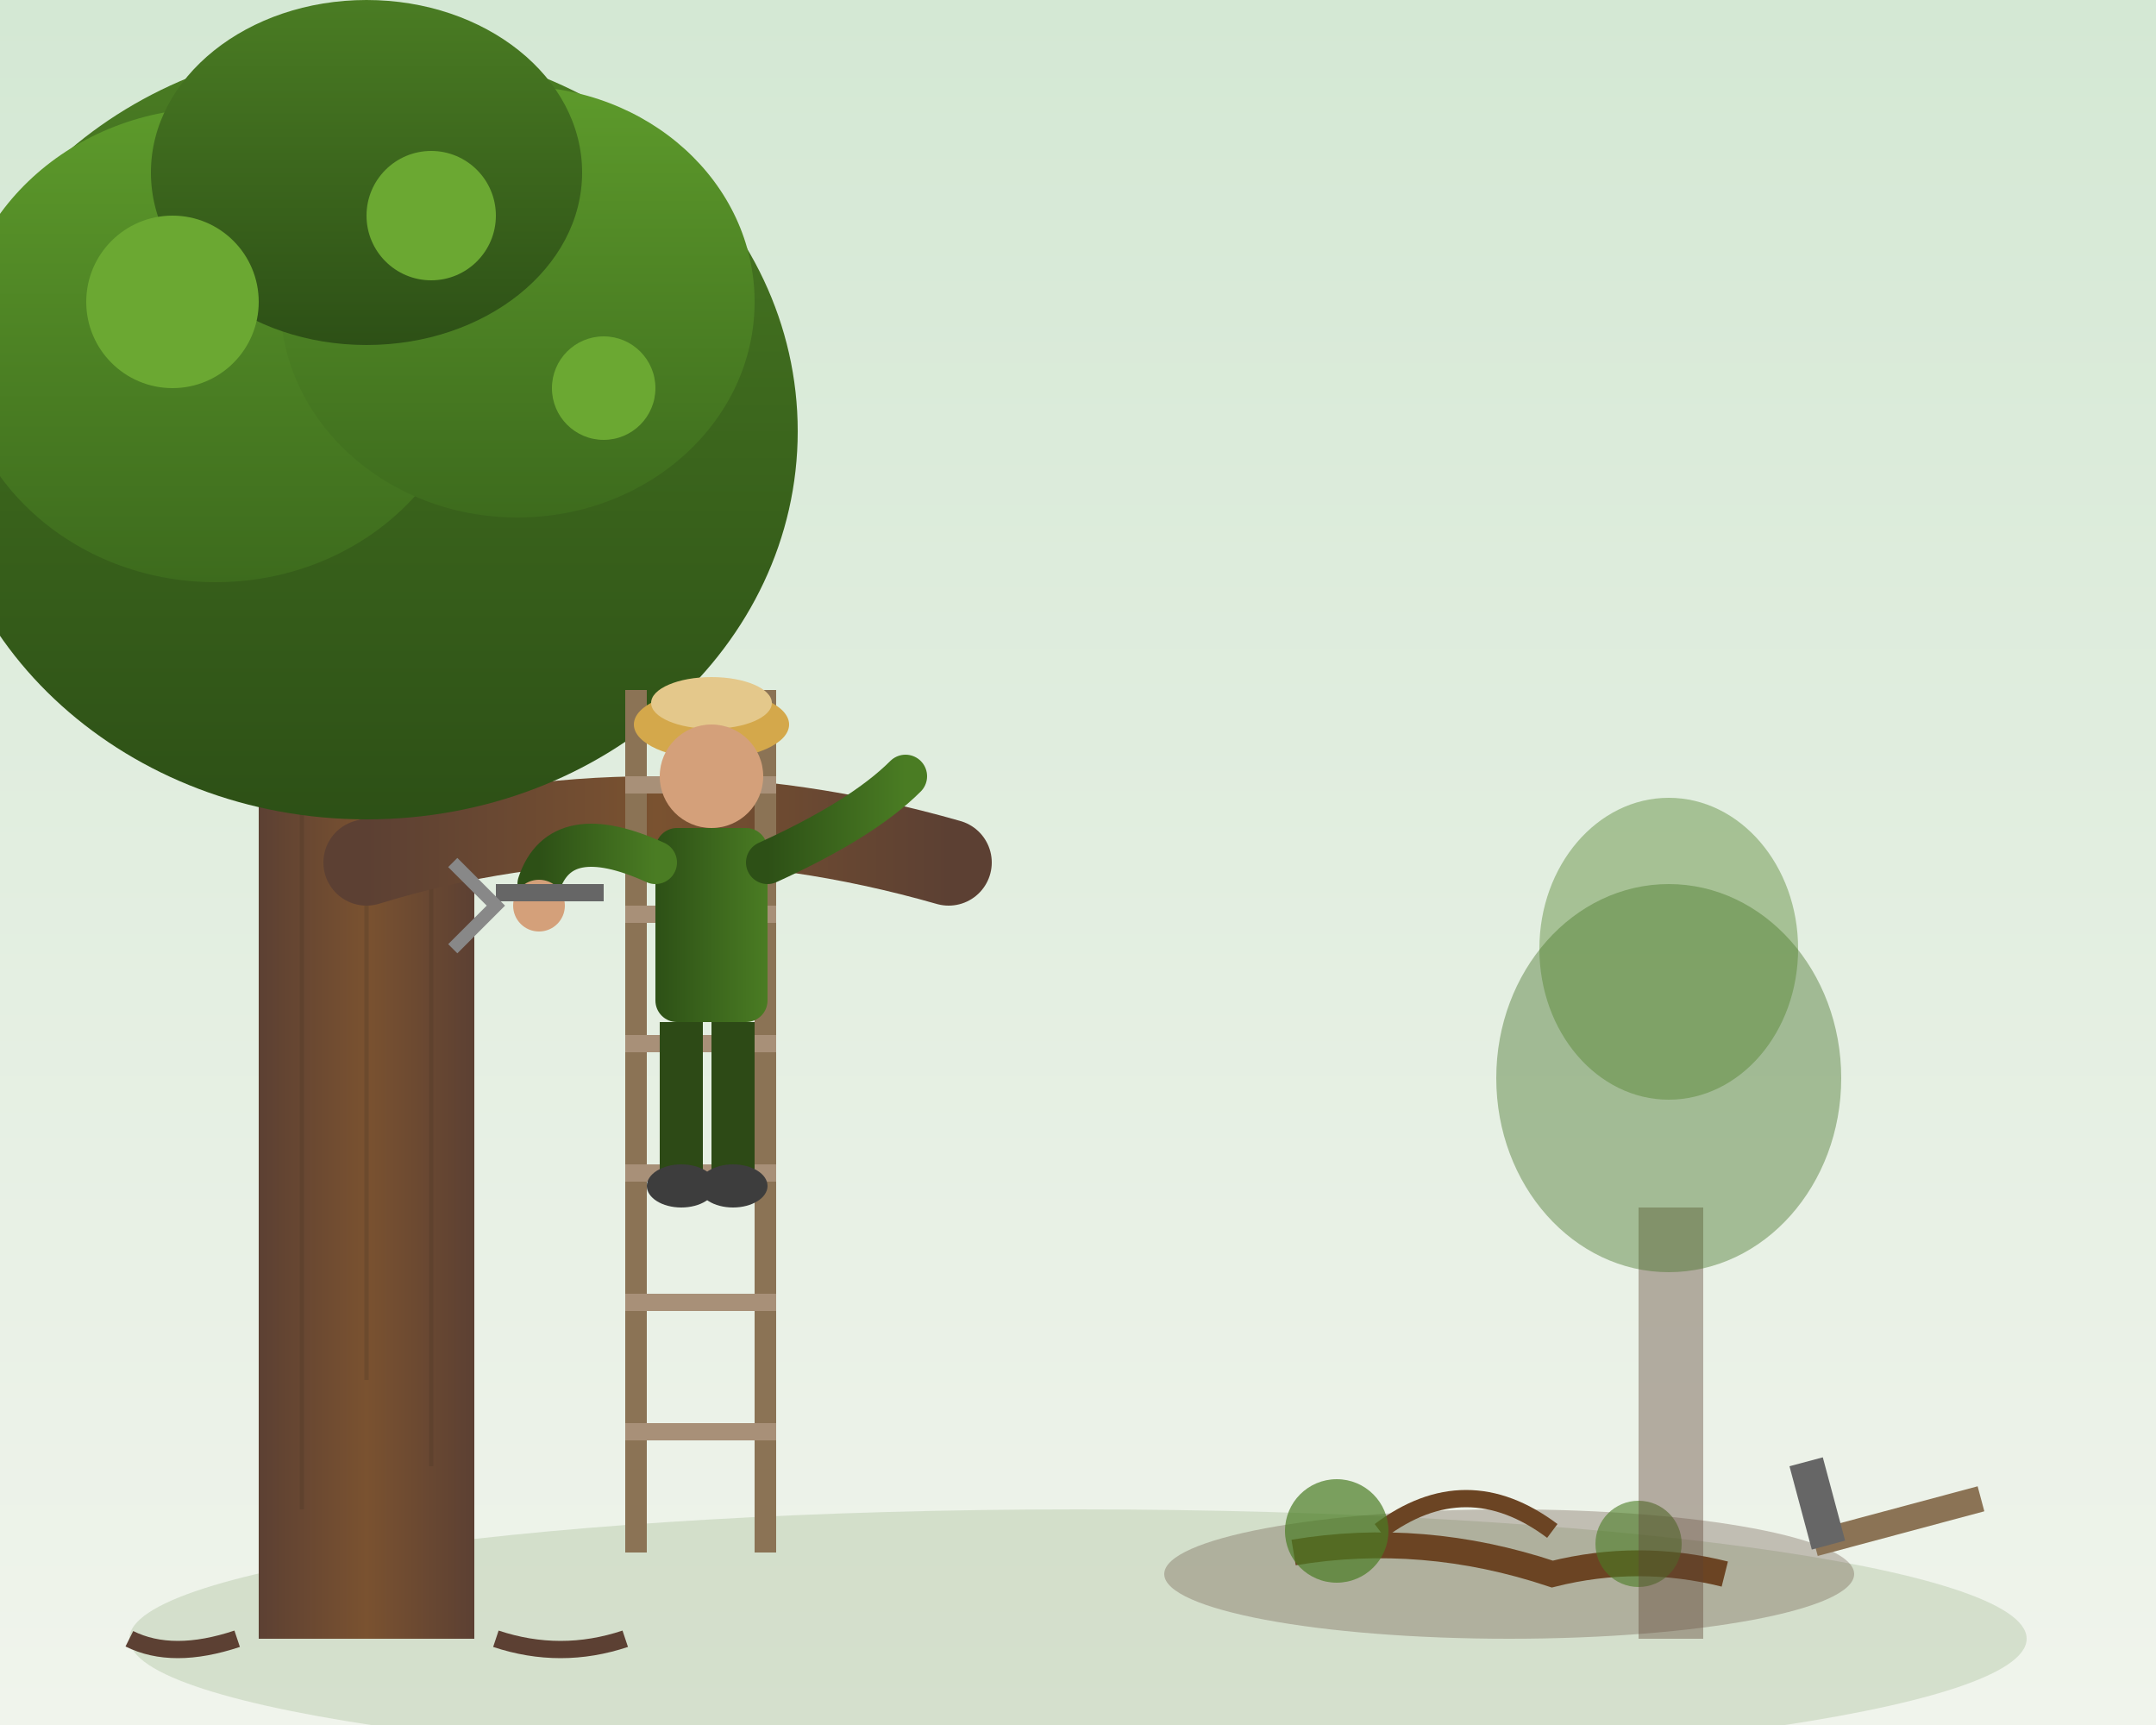
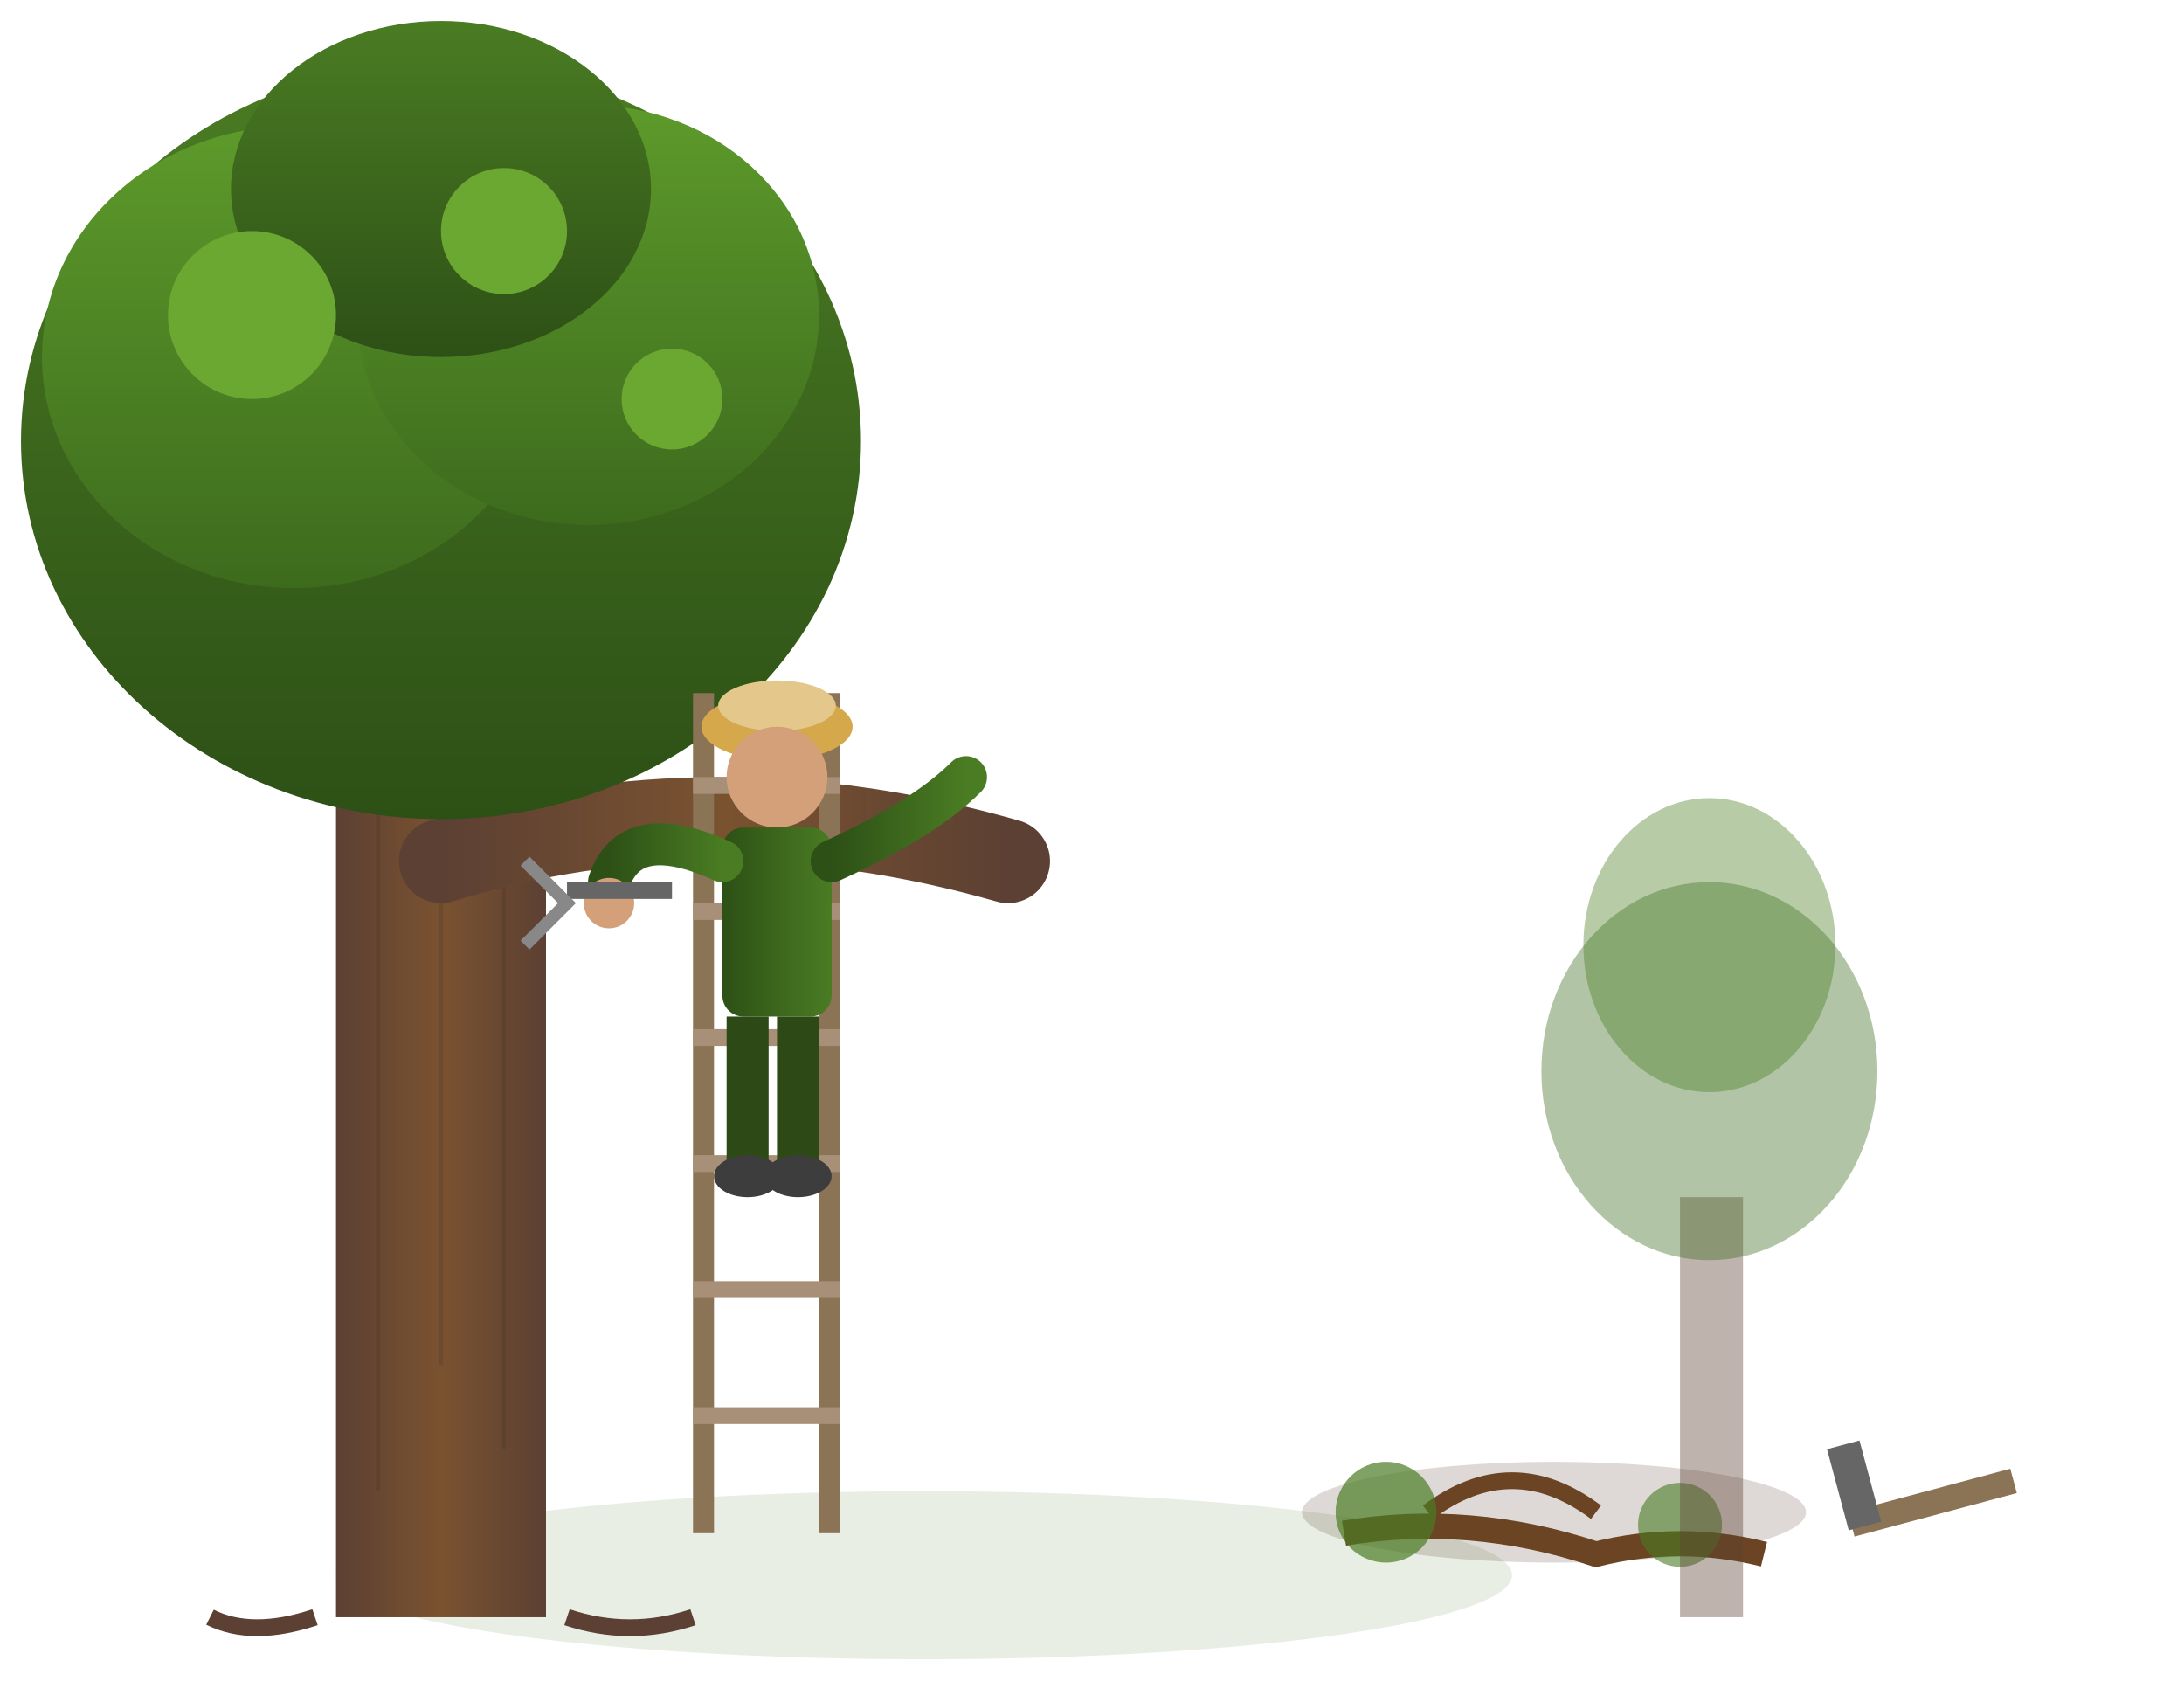
- <svg xmlns="http://www.w3.org/2000/svg" viewBox="0 0 500 400" width="500" height="400">
+ <svg xmlns="http://www.w3.org/2000/svg" viewBox="-20 -5 520 405" width="520" height="405">
  <defs>
    <linearGradient id="sky" x1="0%" y1="0%" x2="0%" y2="100%">
      <stop offset="0%" style="stop-color:#d4e8d4;stop-opacity:1" />
      <stop offset="100%" style="stop-color:#f0f4ec;stop-opacity:1" />
    </linearGradient>
    <linearGradient id="trunk" x1="0%" y1="0%" x2="100%" y2="0%">
      <stop offset="0%" style="stop-color:#5c4033;stop-opacity:1" />
      <stop offset="50%" style="stop-color:#7a5230;stop-opacity:1" />
      <stop offset="100%" style="stop-color:#5c4033;stop-opacity:1" />
    </linearGradient>
    <linearGradient id="canopy1" x1="0%" y1="0%" x2="0%" y2="100%">
      <stop offset="0%" style="stop-color:#4a7c23;stop-opacity:1" />
      <stop offset="100%" style="stop-color:#2d5016;stop-opacity:1" />
    </linearGradient>
    <linearGradient id="canopy2" x1="0%" y1="0%" x2="0%" y2="100%">
      <stop offset="0%" style="stop-color:#5d9a2b;stop-opacity:1" />
      <stop offset="100%" style="stop-color:#3d6b1d;stop-opacity:1" />
    </linearGradient>
    <linearGradient id="person" x1="0%" y1="0%" x2="100%" y2="0%">
      <stop offset="0%" style="stop-color:#2d5016;stop-opacity:1" />
      <stop offset="100%" style="stop-color:#4a7c23;stop-opacity:1" />
    </linearGradient>
  </defs>
  <style>
    @media (prefers-reduced-motion: no-preference) {
      .tree-sway { animation: treeSway 5s ease-in-out infinite; transform-origin: 85px 380px; }
      .canopy-float { animation: canopyFloat 4s ease-in-out infinite; }
      .canopy-float-delay { animation: canopyFloat 4s ease-in-out infinite 1.5s; }
      .highlight-pulse { animation: highlightPulse 3s ease-in-out infinite; }
      .highlight-pulse-delay { animation: highlightPulse 3s ease-in-out infinite 1s; }
      .arm-work { animation: armWork 2s ease-in-out infinite; transform-origin: 178px 200px; }
      .tool-work { animation: toolWork 2s ease-in-out infinite; transform-origin: 125px 210px; }
      .bg-tree-sway { animation: bgTreeSway 7s ease-in-out infinite; transform-origin: 387px 380px; }

      @keyframes treeSway {
        0%, 100% { transform: rotate(0deg); }
        50% { transform: rotate(0.5deg); }
      }

      @keyframes canopyFloat {
        0%, 100% { transform: translateY(0); }
        50% { transform: translateY(-2px); }
      }

      @keyframes highlightPulse {
        0%, 100% { opacity: 0.4; transform: scale(1); }
        50% { opacity: 0.6; transform: scale(1.05); }
      }

      @keyframes armWork {
        0%, 100% { transform: rotate(0deg); }
        25% { transform: rotate(-5deg); }
        75% { transform: rotate(5deg); }
      }

      @keyframes toolWork {
        0%, 100% { transform: rotate(0deg); }
        25% { transform: rotate(8deg); }
        75% { transform: rotate(-8deg); }
      }

      @keyframes bgTreeSway {
        0%, 100% { transform: rotate(0deg); }
        50% { transform: rotate(-0.3deg); }
      }
    }
  </style>
-   <rect width="500" height="400" fill="url(#sky)" />
-   <ellipse cx="250" cy="380" rx="220" ry="30" fill="#3d6b1d" opacity="0.15" />
+   <ellipse cx="200" cy="370" rx="140" ry="20" fill="#3d6b1d" opacity="0.12" />
  <g class="tree-sway">
    <rect x="60" y="160" width="50" height="220" fill="url(#trunk)" />
    <path d="M55 380 Q40 385 30 380" stroke="#5c4033" stroke-width="4" fill="none" />
    <path d="M115 380 Q130 385 145 380" stroke="#5c4033" stroke-width="4" fill="none" />
    <path d="M70 180 L70 350" stroke="#4a3525" stroke-width="1" opacity="0.3" />
    <path d="M85 200 L85 320" stroke="#4a3525" stroke-width="1" opacity="0.3" />
    <path d="M100 190 L100 340" stroke="#4a3525" stroke-width="1" opacity="0.3" />
    <path d="M85 200 Q150 180 220 200" stroke="url(#trunk)" stroke-width="20" fill="none" stroke-linecap="round" />
    <g class="canopy-float">
      <ellipse cx="85" cy="100" rx="100" ry="90" fill="url(#canopy1)" />
      <ellipse cx="50" cy="80" rx="60" ry="55" fill="url(#canopy2)" />
    </g>
    <g class="canopy-float-delay">
      <ellipse cx="120" cy="70" rx="55" ry="50" fill="url(#canopy2)" />
      <ellipse cx="85" cy="40" rx="50" ry="40" fill="url(#canopy1)" />
    </g>
    <circle cx="40" cy="70" r="20" fill="#6ba832" class="highlight-pulse" />
    <circle cx="100" cy="50" r="15" fill="#6ba832" class="highlight-pulse-delay" />
    <circle cx="140" cy="90" r="12" fill="#6ba832" class="highlight-pulse" />
  </g>
  <rect x="145" y="160" width="5" height="200" fill="#8b7355" />
  <rect x="175" y="160" width="5" height="200" fill="#8b7355" />
  <rect x="145" y="180" width="35" height="4" fill="#a89078" />
  <rect x="145" y="210" width="35" height="4" fill="#a89078" />
  <rect x="145" y="240" width="35" height="4" fill="#a89078" />
  <rect x="145" y="270" width="35" height="4" fill="#a89078" />
  <rect x="145" y="300" width="35" height="4" fill="#a89078" />
  <rect x="145" y="330" width="35" height="4" fill="#a89078" />
  <ellipse cx="165" cy="168" rx="18" ry="8" fill="#d4a84b" />
  <ellipse cx="165" cy="163" rx="14" ry="6" fill="#e4c88b" />
  <circle cx="165" cy="180" r="12" fill="#d4a07a" />
  <rect x="152" y="192" width="26" height="45" rx="5" fill="url(#person)" />
  <path d="M152 200 Q130 190 125 205" stroke="url(#person)" stroke-width="10" fill="none" stroke-linecap="round" />
  <g class="arm-work">
    <path d="M178 200 Q200 190 210 180" stroke="url(#person)" stroke-width="10" fill="none" stroke-linecap="round" />
  </g>
  <g class="tool-work">
    <circle cx="125" cy="210" r="6" fill="#d4a07a" />
    <rect x="115" y="205" width="25" height="4" fill="#666" />
    <path d="M105 200 L115 210 L105 220" stroke="#888" stroke-width="3" fill="none" />
  </g>
  <rect x="153" y="237" width="10" height="35" fill="#2d4a16" />
  <rect x="165" y="237" width="10" height="35" fill="#2d4a16" />
  <ellipse cx="158" cy="275" rx="8" ry="5" fill="#3d3d3d" />
  <ellipse cx="170" cy="275" rx="8" ry="5" fill="#3d3d3d" />
-   <ellipse cx="350" cy="365" rx="80" ry="15" fill="#5c4033" opacity="0.3" />
+   <ellipse cx="350" cy="355" rx="60" ry="12" fill="#5c4033" opacity="0.2" />
  <path d="M300 360 Q330 355 360 365 Q380 360 400 365" stroke="#6b4423" stroke-width="6" fill="none" />
  <path d="M320 355 Q340 340 360 355" stroke="#6b4423" stroke-width="4" fill="none" />
  <circle cx="310" cy="355" r="12" fill="#4a7c23" opacity="0.7" />
  <circle cx="380" cy="358" r="10" fill="#4a7c23" opacity="0.6" />
  <rect x="420" y="355" width="40" height="6" fill="#8b7355" transform="rotate(-15 420 355)" />
  <rect x="415" y="340" width="8" height="20" fill="#666" transform="rotate(-15 415 340)" />
  <g class="bg-tree-sway">
    <rect x="380" y="280" width="15" height="100" fill="#5c4033" opacity="0.4" />
    <ellipse cx="387" cy="250" rx="40" ry="45" fill="#3d6b1d" opacity="0.4" />
    <ellipse cx="387" cy="220" rx="30" ry="35" fill="#4a7c23" opacity="0.4" />
  </g>
</svg>
